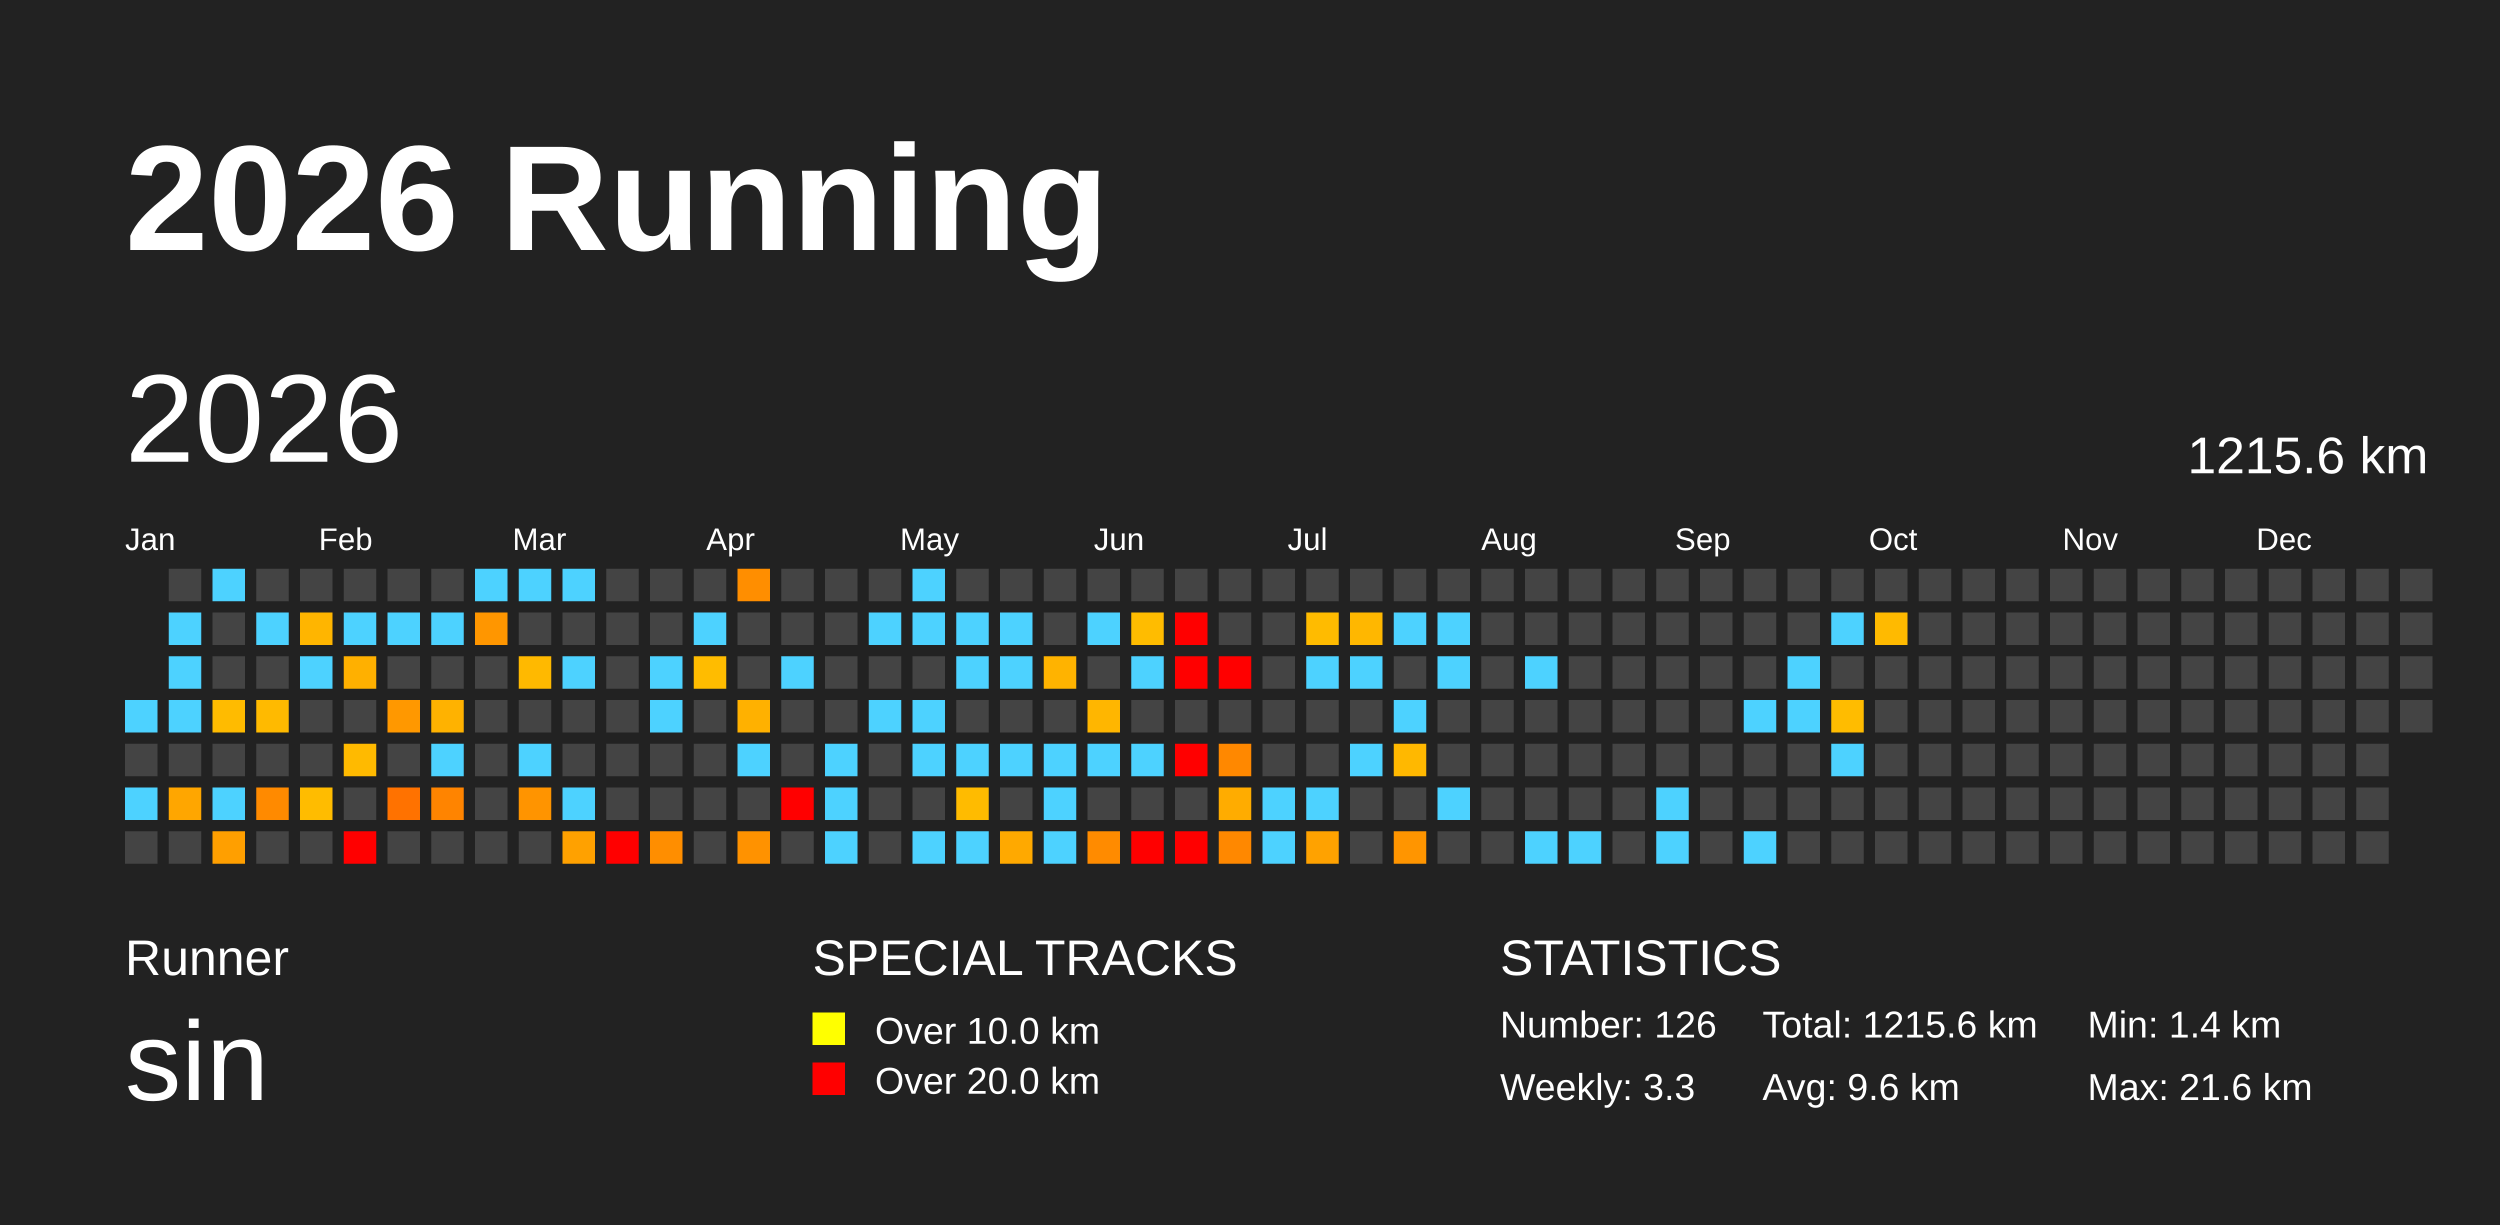
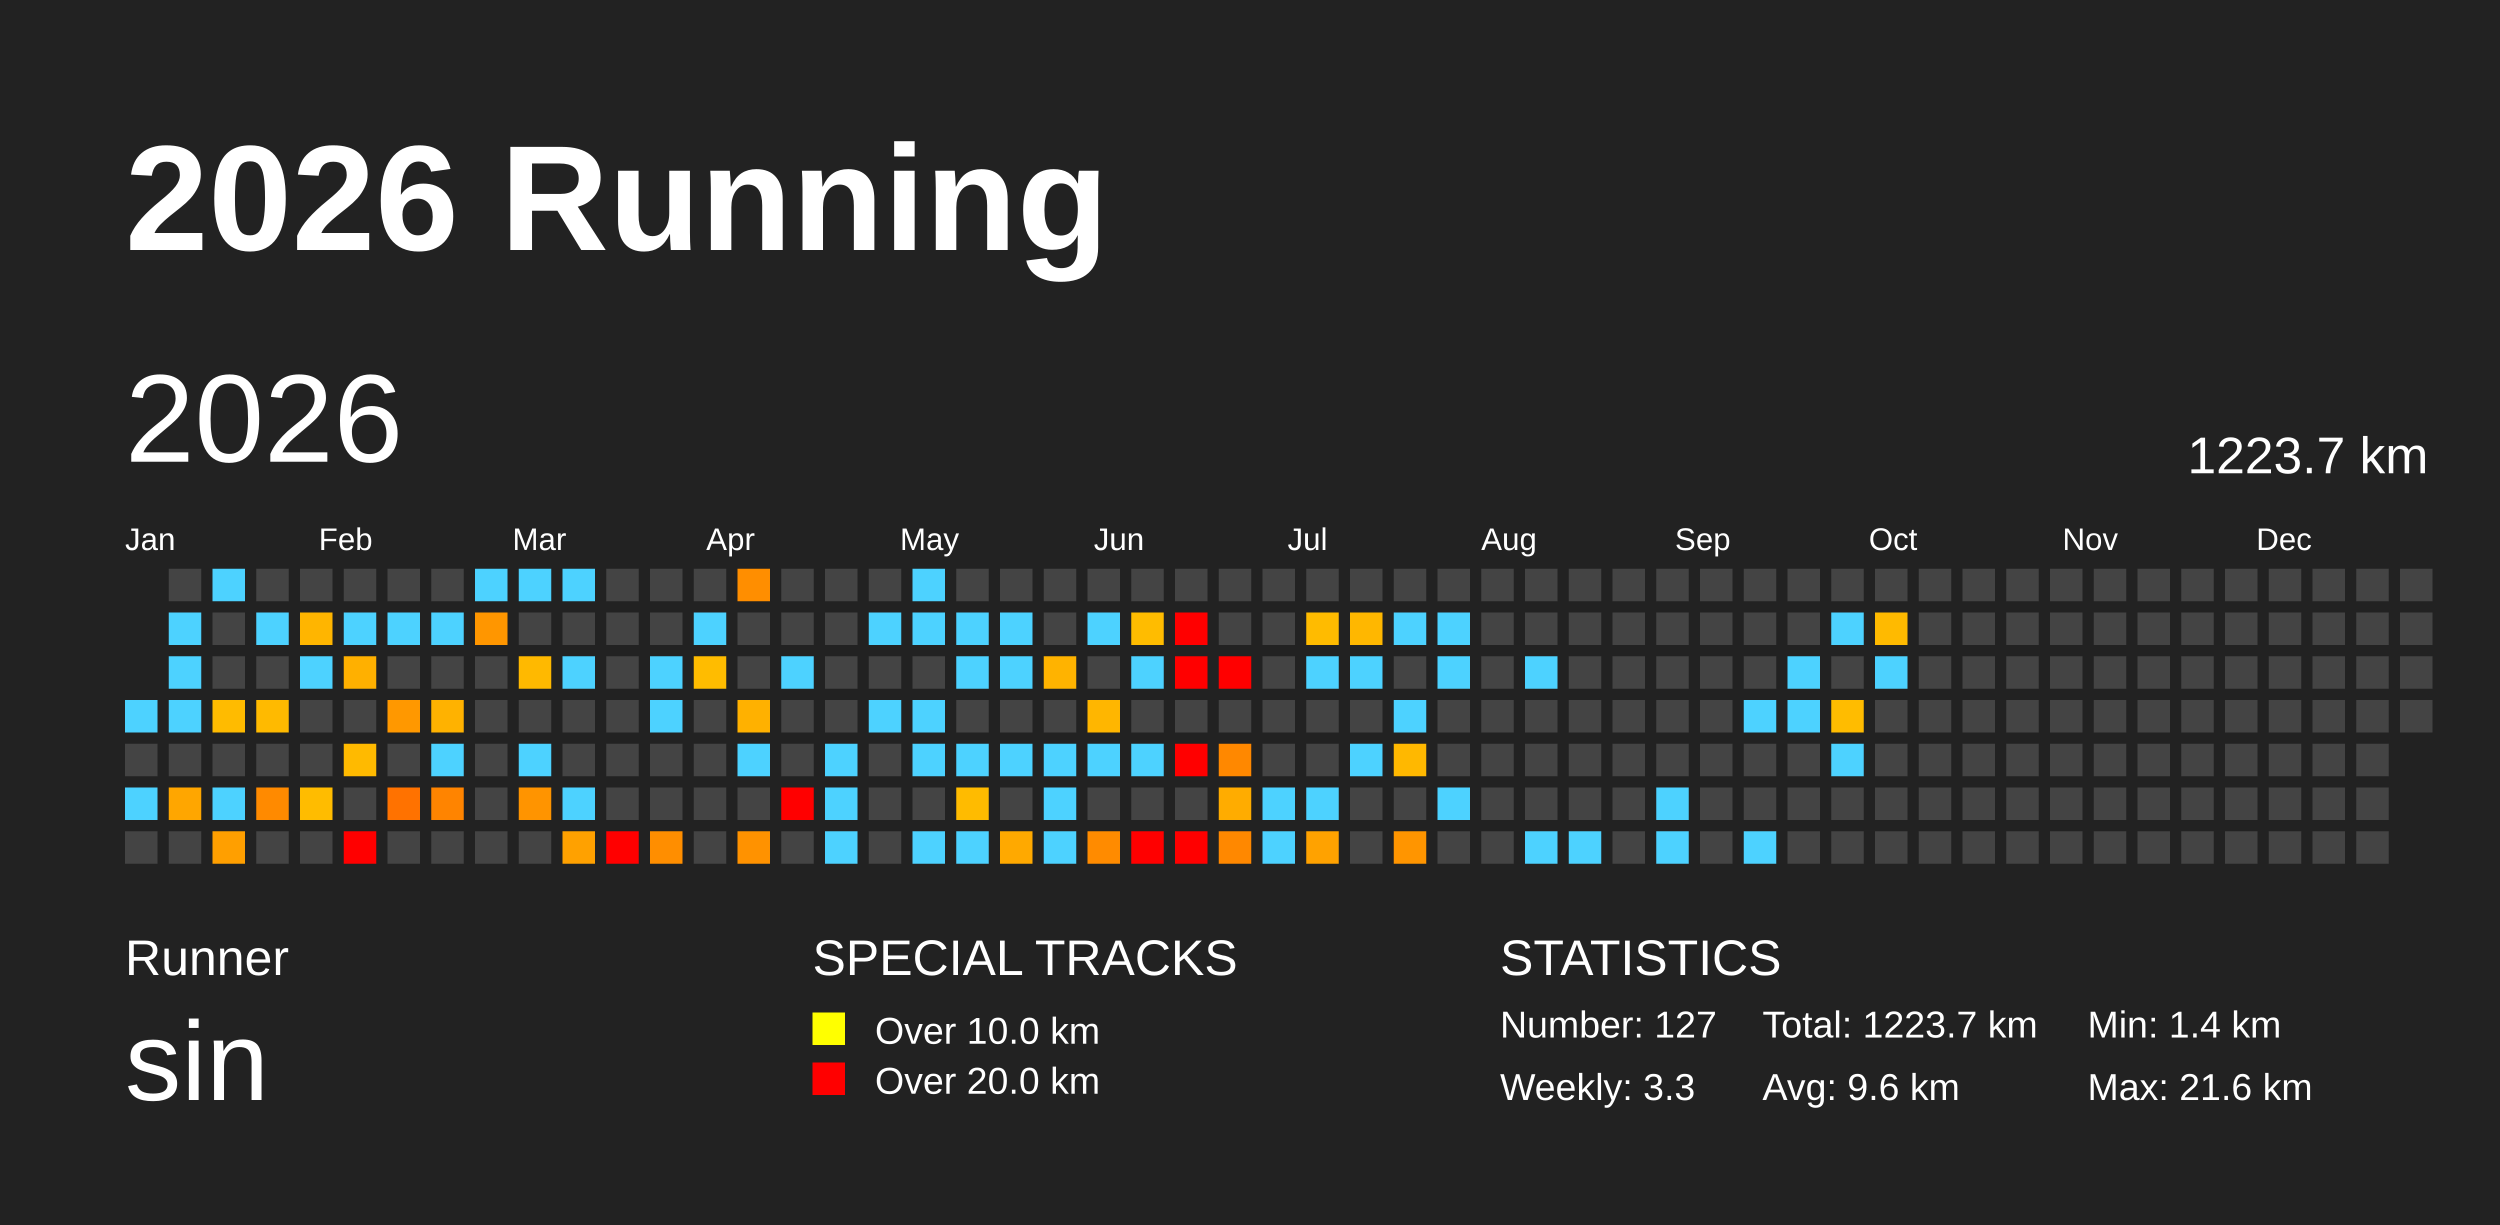
<svg xmlns="http://www.w3.org/2000/svg" baseProfile="full" height="98mm" version="1.1" viewBox="0,0,200,98" width="200mm">
  <defs />
  <rect fill="#222222" height="98" width="200" x="0" y="0" />
  <text fill="#FFFFFF" style="font-size:12px; font-family:Arial; font-weight:bold;" x="10" y="20">2026 Running</text>
  <text fill="#FFFFFF" style="font-size:4px; font-family:Arial" x="10" y="78">Runner</text>
  <text fill="#FFFFFF" style="font-size:9px; font-family:Arial" x="10" y="88">sin</text>
  <text fill="#FFFFFF" style="font-size:4px; font-family:Arial" x="65" y="78">SPECIAL TRACKS</text>
  <rect fill="yellow" height="2.6" width="2.6" x="65" y="81" />
  <text fill="#FFFFFF" style="font-size:3px; font-family:Arial" x="70" y="83.5">Over 10.0 km</text>
  <rect fill="red" height="2.6" width="2.6" x="65" y="85" />
  <text fill="#FFFFFF" style="font-size:3px; font-family:Arial" x="70" y="87.5">Over 20.0 km</text>
  <text fill="#FFFFFF" style="font-size:4px; font-family:Arial" x="120" y="78">STATISTICS</text>
-   <text fill="#FFFFFF" style="font-size:3px; font-family:Arial" x="120" y="83">Number: 126</text>
+   <text fill="#FFFFFF" style="font-size:3px; font-family:Arial" x="120" y="83">Number: 127</text>
  <text fill="#FFFFFF" style="font-size:3px; font-family:Arial" x="120" y="88">Weekly: 3.3</text>
-   <text fill="#FFFFFF" style="font-size:3px; font-family:Arial" x="141" y="83">Total: 1215.6 km</text>
+   <text fill="#FFFFFF" style="font-size:3px; font-family:Arial" x="141" y="83">Total: 1223.7 km</text>
  <text fill="#FFFFFF" style="font-size:3px; font-family:Arial" x="141" y="88">Avg: 9.6 km</text>
  <text fill="#FFFFFF" style="font-size:3px; font-family:Arial" x="167" y="83">Min: 1.4 km</text>
  <text fill="#FFFFFF" style="font-size:3px; font-family:Arial" x="167" y="88">Max: 21.6 km</text>
  <text dominant-baseline="hanging" fill="#FFFFFF" style="font-size:10.0px; font-family:Arial;" x="10" y="30">2026</text>
-   <text dominant-baseline="hanging" fill="#FFFFFF" style="font-size:4.125px; font-family:Arial;" x="175" y="35">1215.6 km</text>
+   <text dominant-baseline="hanging" fill="#FFFFFF" style="font-size:4.125px; font-family:Arial;" x="175" y="35">1223.7 km</text>
  <text fill="#FFFFFF" style="font-size:2.5px; font-family:Arial" x="10.0" y="44">Jan</text>
  <text fill="#FFFFFF" style="font-size:2.5px; font-family:Arial" x="25.5" y="44">Feb</text>
  <text fill="#FFFFFF" style="font-size:2.5px; font-family:Arial" x="41.0" y="44">Mar</text>
  <text fill="#FFFFFF" style="font-size:2.5px; font-family:Arial" x="56.5" y="44">Apr</text>
  <text fill="#FFFFFF" style="font-size:2.5px; font-family:Arial" x="72.0" y="44">May</text>
  <text fill="#FFFFFF" style="font-size:2.5px; font-family:Arial" x="87.5" y="44">Jun</text>
  <text fill="#FFFFFF" style="font-size:2.5px; font-family:Arial" x="103.0" y="44">Jul</text>
  <text fill="#FFFFFF" style="font-size:2.5px; font-family:Arial" x="118.5" y="44">Aug</text>
  <text fill="#FFFFFF" style="font-size:2.5px; font-family:Arial" x="134.0" y="44">Sep</text>
  <text fill="#FFFFFF" style="font-size:2.5px; font-family:Arial" x="149.5" y="44">Oct</text>
  <text fill="#FFFFFF" style="font-size:2.5px; font-family:Arial" x="165.0" y="44">Nov</text>
  <text fill="#FFFFFF" style="font-size:2.5px; font-family:Arial" x="180.5" y="44">Dec</text>
  <rect fill="#4dd2ff" height="2.6" width="2.6" x="10.0" y="56.0" />
  <rect fill="#444444" height="2.6" width="2.6" x="10.0" y="59.5" />
  <rect fill="#4dd2ff" height="2.6" width="2.6" x="10.0" y="63.0" />
  <rect fill="#444444" height="2.6" width="2.6" x="10.0" y="66.5" />
  <rect fill="#444444" height="2.6" width="2.6" x="13.5" y="45.5" />
  <rect fill="#4dd2ff" height="2.6" width="2.6" x="13.5" y="49.0" />
  <rect fill="#4dd2ff" height="2.6" width="2.6" x="13.5" y="52.5" />
  <rect fill="#4dd2ff" height="2.6" width="2.6" x="13.5" y="56.0" />
  <rect fill="#444444" height="2.6" width="2.6" x="13.5" y="59.5" />
  <rect fill="#ffa600" height="2.6" width="2.6" x="13.5" y="63.0" />
  <rect fill="#444444" height="2.6" width="2.6" x="13.5" y="66.5" />
  <rect fill="#4dd2ff" height="2.6" width="2.6" x="17.0" y="45.5" />
  <rect fill="#444444" height="2.6" width="2.6" x="17.0" y="49.0" />
  <rect fill="#444444" height="2.6" width="2.6" x="17.0" y="52.5" />
  <rect fill="#ffbb00" height="2.6" width="2.6" x="17.0" y="56.0" />
  <rect fill="#444444" height="2.6" width="2.6" x="17.0" y="59.5" />
  <rect fill="#4dd2ff" height="2.6" width="2.6" x="17.0" y="63.0" />
  <rect fill="#ff9f00" height="2.6" width="2.6" x="17.0" y="66.5" />
  <rect fill="#444444" height="2.6" width="2.6" x="20.5" y="45.5" />
  <rect fill="#4dd2ff" height="2.6" width="2.6" x="20.5" y="49.0" />
  <rect fill="#444444" height="2.6" width="2.6" x="20.5" y="52.5" />
  <rect fill="#ffba00" height="2.6" width="2.6" x="20.5" y="56.0" />
  <rect fill="#444444" height="2.6" width="2.6" x="20.5" y="59.5" />
  <rect fill="#ff8a00" height="2.6" width="2.6" x="20.5" y="63.0" />
  <rect fill="#444444" height="2.6" width="2.6" x="20.5" y="66.5" />
  <rect fill="#444444" height="2.6" width="2.6" x="24.0" y="45.5" />
  <rect fill="#ffb500" height="2.6" width="2.6" x="24.0" y="49.0" />
  <rect fill="#4dd2ff" height="2.6" width="2.6" x="24.0" y="52.5" />
  <rect fill="#444444" height="2.6" width="2.6" x="24.0" y="56.0" />
  <rect fill="#444444" height="2.6" width="2.6" x="24.0" y="59.5" />
  <rect fill="#ffbc00" height="2.6" width="2.6" x="24.0" y="63.0" />
  <rect fill="#444444" height="2.6" width="2.6" x="24.0" y="66.5" />
  <rect fill="#444444" height="2.6" width="2.6" x="27.5" y="45.5" />
  <rect fill="#4dd2ff" height="2.6" width="2.6" x="27.5" y="49.0" />
  <rect fill="#ffb000" height="2.6" width="2.6" x="27.5" y="52.5" />
  <rect fill="#444444" height="2.6" width="2.6" x="27.5" y="56.0" />
  <rect fill="#ffba00" height="2.6" width="2.6" x="27.5" y="59.5" />
  <rect fill="#444444" height="2.6" width="2.6" x="27.5" y="63.0" />
  <rect fill="red" height="2.6" width="2.6" x="27.5" y="66.5" />
  <rect fill="#444444" height="2.6" width="2.6" x="31.0" y="45.5" />
  <rect fill="#4dd2ff" height="2.6" width="2.6" x="31.0" y="49.0" />
  <rect fill="#444444" height="2.6" width="2.6" x="31.0" y="52.5" />
  <rect fill="#ff9800" height="2.6" width="2.6" x="31.0" y="56.0" />
  <rect fill="#444444" height="2.6" width="2.6" x="31.0" y="59.5" />
  <rect fill="#ff7200" height="2.6" width="2.6" x="31.0" y="63.0" />
  <rect fill="#444444" height="2.6" width="2.6" x="31.0" y="66.5" />
  <rect fill="#444444" height="2.6" width="2.6" x="34.5" y="45.5" />
  <rect fill="#4dd2ff" height="2.6" width="2.6" x="34.5" y="49.0" />
  <rect fill="#444444" height="2.6" width="2.6" x="34.5" y="52.5" />
  <rect fill="#ffb200" height="2.6" width="2.6" x="34.5" y="56.0" />
  <rect fill="#4dd2ff" height="2.6" width="2.6" x="34.5" y="59.5" />
  <rect fill="#ff8400" height="2.6" width="2.6" x="34.5" y="63.0" />
  <rect fill="#444444" height="2.6" width="2.6" x="34.5" y="66.5" />
  <rect fill="#4dd2ff" height="2.6" width="2.6" x="38.0" y="45.5" />
  <rect fill="#ff9600" height="2.6" width="2.6" x="38.0" y="49.0" />
  <rect fill="#444444" height="2.6" width="2.6" x="38.0" y="52.5" />
  <rect fill="#444444" height="2.6" width="2.6" x="38.0" y="56.0" />
  <rect fill="#444444" height="2.6" width="2.6" x="38.0" y="59.5" />
  <rect fill="#444444" height="2.6" width="2.6" x="38.0" y="63.0" />
  <rect fill="#444444" height="2.6" width="2.6" x="38.0" y="66.5" />
  <rect fill="#4dd2ff" height="2.6" width="2.6" x="41.5" y="45.5" />
  <rect fill="#444444" height="2.6" width="2.6" x="41.5" y="49.0" />
  <rect fill="#ffb900" height="2.6" width="2.6" x="41.5" y="52.5" />
  <rect fill="#444444" height="2.6" width="2.6" x="41.5" y="56.0" />
  <rect fill="#4dd2ff" height="2.6" width="2.6" x="41.5" y="59.5" />
  <rect fill="#ff9400" height="2.6" width="2.6" x="41.5" y="63.0" />
  <rect fill="#444444" height="2.6" width="2.6" x="41.5" y="66.5" />
  <rect fill="#4dd2ff" height="2.6" width="2.6" x="45.0" y="45.5" />
  <rect fill="#444444" height="2.6" width="2.6" x="45.0" y="49.0" />
  <rect fill="#4dd2ff" height="2.6" width="2.6" x="45.0" y="52.5" />
  <rect fill="#444444" height="2.6" width="2.6" x="45.0" y="56.0" />
  <rect fill="#444444" height="2.6" width="2.6" x="45.0" y="59.5" />
  <rect fill="#4dd2ff" height="2.6" width="2.6" x="45.0" y="63.0" />
  <rect fill="#ffa100" height="2.6" width="2.6" x="45.0" y="66.5" />
  <rect fill="#444444" height="2.6" width="2.6" x="48.5" y="45.5" />
  <rect fill="#444444" height="2.6" width="2.6" x="48.5" y="49.0" />
  <rect fill="#444444" height="2.6" width="2.6" x="48.5" y="52.5" />
  <rect fill="#444444" height="2.6" width="2.6" x="48.5" y="56.0" />
  <rect fill="#444444" height="2.6" width="2.6" x="48.5" y="59.5" />
  <rect fill="#444444" height="2.6" width="2.6" x="48.5" y="63.0" />
  <rect fill="red" height="2.6" width="2.6" x="48.5" y="66.5" />
  <rect fill="#444444" height="2.6" width="2.6" x="52.0" y="45.5" />
  <rect fill="#444444" height="2.6" width="2.6" x="52.0" y="49.0" />
  <rect fill="#4dd2ff" height="2.6" width="2.6" x="52.0" y="52.5" />
  <rect fill="#4dd2ff" height="2.6" width="2.6" x="52.0" y="56.0" />
  <rect fill="#444444" height="2.6" width="2.6" x="52.0" y="59.5" />
  <rect fill="#444444" height="2.6" width="2.6" x="52.0" y="63.0" />
  <rect fill="#ff8e00" height="2.6" width="2.6" x="52.0" y="66.5" />
  <rect fill="#444444" height="2.6" width="2.6" x="55.5" y="45.5" />
  <rect fill="#4dd2ff" height="2.6" width="2.6" x="55.5" y="49.0" />
  <rect fill="#ffbc00" height="2.6" width="2.6" x="55.5" y="52.5" />
  <rect fill="#444444" height="2.6" width="2.6" x="55.5" y="56.0" />
  <rect fill="#444444" height="2.6" width="2.6" x="55.5" y="59.5" />
  <rect fill="#444444" height="2.6" width="2.6" x="55.5" y="63.0" />
  <rect fill="#444444" height="2.6" width="2.6" x="55.5" y="66.5" />
  <rect fill="#ff8e00" height="2.6" width="2.6" x="59.0" y="45.5" />
  <rect fill="#444444" height="2.6" width="2.6" x="59.0" y="49.0" />
  <rect fill="#444444" height="2.6" width="2.6" x="59.0" y="52.5" />
  <rect fill="#ffb100" height="2.6" width="2.6" x="59.0" y="56.0" />
  <rect fill="#4dd2ff" height="2.6" width="2.6" x="59.0" y="59.5" />
  <rect fill="#444444" height="2.6" width="2.6" x="59.0" y="63.0" />
  <rect fill="#ff9200" height="2.6" width="2.6" x="59.0" y="66.5" />
  <rect fill="#444444" height="2.6" width="2.6" x="62.5" y="45.5" />
  <rect fill="#444444" height="2.6" width="2.6" x="62.5" y="49.0" />
  <rect fill="#4dd2ff" height="2.6" width="2.6" x="62.5" y="52.5" />
  <rect fill="#444444" height="2.6" width="2.6" x="62.5" y="56.0" />
  <rect fill="#444444" height="2.6" width="2.6" x="62.5" y="59.5" />
  <rect fill="red" height="2.6" width="2.6" x="62.5" y="63.0" />
  <rect fill="#444444" height="2.6" width="2.6" x="62.5" y="66.5" />
  <rect fill="#444444" height="2.6" width="2.6" x="66.0" y="45.5" />
  <rect fill="#444444" height="2.6" width="2.6" x="66.0" y="49.0" />
  <rect fill="#444444" height="2.6" width="2.6" x="66.0" y="52.5" />
  <rect fill="#444444" height="2.6" width="2.6" x="66.0" y="56.0" />
  <rect fill="#4dd2ff" height="2.6" width="2.6" x="66.0" y="59.5" />
  <rect fill="#4dd2ff" height="2.6" width="2.6" x="66.0" y="63.0" />
  <rect fill="#4dd2ff" height="2.6" width="2.6" x="66.0" y="66.5" />
  <rect fill="#444444" height="2.6" width="2.6" x="69.5" y="45.5" />
  <rect fill="#4dd2ff" height="2.6" width="2.6" x="69.5" y="49.0" />
  <rect fill="#444444" height="2.6" width="2.6" x="69.5" y="52.5" />
  <rect fill="#4dd2ff" height="2.6" width="2.6" x="69.5" y="56.0" />
  <rect fill="#444444" height="2.6" width="2.6" x="69.5" y="59.5" />
  <rect fill="#444444" height="2.6" width="2.6" x="69.5" y="63.0" />
  <rect fill="#444444" height="2.6" width="2.6" x="69.5" y="66.5" />
  <rect fill="#4dd2ff" height="2.6" width="2.6" x="73.0" y="45.5" />
  <rect fill="#4dd2ff" height="2.6" width="2.6" x="73.0" y="49.0" />
  <rect fill="#444444" height="2.6" width="2.6" x="73.0" y="52.5" />
  <rect fill="#4dd2ff" height="2.6" width="2.6" x="73.0" y="56.0" />
  <rect fill="#4dd2ff" height="2.6" width="2.6" x="73.0" y="59.5" />
  <rect fill="#444444" height="2.6" width="2.6" x="73.0" y="63.0" />
  <rect fill="#4dd2ff" height="2.6" width="2.6" x="73.0" y="66.5" />
  <rect fill="#444444" height="2.6" width="2.6" x="76.5" y="45.5" />
  <rect fill="#4dd2ff" height="2.6" width="2.6" x="76.5" y="49.0" />
  <rect fill="#4dd2ff" height="2.6" width="2.6" x="76.5" y="52.5" />
  <rect fill="#444444" height="2.6" width="2.6" x="76.5" y="56.0" />
  <rect fill="#4dd2ff" height="2.6" width="2.6" x="76.5" y="59.5" />
  <rect fill="#ffbb00" height="2.6" width="2.6" x="76.5" y="63.0" />
  <rect fill="#4dd2ff" height="2.6" width="2.6" x="76.5" y="66.5" />
  <rect fill="#444444" height="2.6" width="2.6" x="80.0" y="45.5" />
  <rect fill="#4dd2ff" height="2.6" width="2.6" x="80.0" y="49.0" />
  <rect fill="#4dd2ff" height="2.6" width="2.6" x="80.0" y="52.5" />
  <rect fill="#444444" height="2.6" width="2.6" x="80.0" y="56.0" />
  <rect fill="#4dd2ff" height="2.6" width="2.6" x="80.0" y="59.5" />
  <rect fill="#444444" height="2.6" width="2.6" x="80.0" y="63.0" />
  <rect fill="#ffa900" height="2.6" width="2.6" x="80.0" y="66.5" />
  <rect fill="#444444" height="2.6" width="2.6" x="83.5" y="45.5" />
  <rect fill="#444444" height="2.6" width="2.6" x="83.5" y="49.0" />
  <rect fill="#ffb300" height="2.6" width="2.6" x="83.5" y="52.5" />
  <rect fill="#444444" height="2.6" width="2.6" x="83.5" y="56.0" />
  <rect fill="#4dd2ff" height="2.6" width="2.6" x="83.5" y="59.5" />
  <rect fill="#4dd2ff" height="2.6" width="2.6" x="83.5" y="63.0" />
  <rect fill="#4dd2ff" height="2.6" width="2.6" x="83.5" y="66.5" />
  <rect fill="#444444" height="2.6" width="2.6" x="87.0" y="45.5" />
  <rect fill="#4dd2ff" height="2.6" width="2.6" x="87.0" y="49.0" />
  <rect fill="#444444" height="2.6" width="2.6" x="87.0" y="52.5" />
  <rect fill="#ffb600" height="2.6" width="2.6" x="87.0" y="56.0" />
  <rect fill="#4dd2ff" height="2.6" width="2.6" x="87.0" y="59.5" />
  <rect fill="#444444" height="2.6" width="2.6" x="87.0" y="63.0" />
  <rect fill="#ff8b00" height="2.6" width="2.6" x="87.0" y="66.5" />
  <rect fill="#444444" height="2.6" width="2.6" x="90.5" y="45.5" />
  <rect fill="#ffbc00" height="2.6" width="2.6" x="90.5" y="49.0" />
  <rect fill="#4dd2ff" height="2.6" width="2.6" x="90.5" y="52.5" />
  <rect fill="#444444" height="2.6" width="2.6" x="90.5" y="56.0" />
  <rect fill="#4dd2ff" height="2.6" width="2.6" x="90.5" y="59.5" />
  <rect fill="#444444" height="2.6" width="2.6" x="90.5" y="63.0" />
  <rect fill="red" height="2.6" width="2.6" x="90.5" y="66.5" />
  <rect fill="#444444" height="2.6" width="2.6" x="94.0" y="45.5" />
  <rect fill="red" height="2.6" width="2.6" x="94.0" y="49.0" />
  <rect fill="red" height="2.6" width="2.6" x="94.0" y="52.5" />
  <rect fill="#444444" height="2.6" width="2.6" x="94.0" y="56.0" />
  <rect fill="red" height="2.6" width="2.6" x="94.0" y="59.5" />
  <rect fill="#444444" height="2.6" width="2.6" x="94.0" y="63.0" />
  <rect fill="red" height="2.6" width="2.6" x="94.0" y="66.5" />
  <rect fill="#444444" height="2.6" width="2.6" x="97.5" y="45.5" />
  <rect fill="#444444" height="2.6" width="2.6" x="97.5" y="49.0" />
  <rect fill="red" height="2.6" width="2.6" x="97.5" y="52.5" />
  <rect fill="#444444" height="2.6" width="2.6" x="97.5" y="56.0" />
  <rect fill="#ff8800" height="2.6" width="2.6" x="97.5" y="59.5" />
  <rect fill="#ffac00" height="2.6" width="2.6" x="97.5" y="63.0" />
  <rect fill="#ff8800" height="2.6" width="2.6" x="97.5" y="66.5" />
  <rect fill="#444444" height="2.6" width="2.6" x="101.0" y="45.5" />
  <rect fill="#444444" height="2.6" width="2.6" x="101.0" y="49.0" />
  <rect fill="#444444" height="2.6" width="2.6" x="101.0" y="52.5" />
  <rect fill="#444444" height="2.6" width="2.6" x="101.0" y="56.0" />
  <rect fill="#444444" height="2.6" width="2.6" x="101.0" y="59.5" />
  <rect fill="#4dd2ff" height="2.6" width="2.6" x="101.0" y="63.0" />
  <rect fill="#4dd2ff" height="2.6" width="2.6" x="101.0" y="66.5" />
  <rect fill="#444444" height="2.6" width="2.6" x="104.5" y="45.5" />
  <rect fill="#ffbb00" height="2.6" width="2.6" x="104.5" y="49.0" />
  <rect fill="#4dd2ff" height="2.6" width="2.6" x="104.5" y="52.5" />
  <rect fill="#444444" height="2.6" width="2.6" x="104.5" y="56.0" />
  <rect fill="#444444" height="2.6" width="2.6" x="104.5" y="59.5" />
  <rect fill="#4dd2ff" height="2.6" width="2.6" x="104.5" y="63.0" />
  <rect fill="#ffa200" height="2.6" width="2.6" x="104.5" y="66.5" />
  <rect fill="#444444" height="2.6" width="2.6" x="108.0" y="45.5" />
  <rect fill="#ffb700" height="2.6" width="2.6" x="108.0" y="49.0" />
  <rect fill="#4dd2ff" height="2.6" width="2.6" x="108.0" y="52.5" />
  <rect fill="#444444" height="2.6" width="2.6" x="108.0" y="56.0" />
  <rect fill="#4dd2ff" height="2.6" width="2.6" x="108.0" y="59.5" />
  <rect fill="#444444" height="2.6" width="2.6" x="108.0" y="63.0" />
  <rect fill="#444444" height="2.6" width="2.6" x="108.0" y="66.5" />
  <rect fill="#444444" height="2.6" width="2.6" x="111.5" y="45.5" />
  <rect fill="#4dd2ff" height="2.6" width="2.6" x="111.5" y="49.0" />
  <rect fill="#444444" height="2.6" width="2.6" x="111.5" y="52.5" />
  <rect fill="#4dd2ff" height="2.6" width="2.6" x="111.5" y="56.0" />
  <rect fill="#ffb800" height="2.6" width="2.6" x="111.5" y="59.5" />
  <rect fill="#444444" height="2.6" width="2.6" x="111.5" y="63.0" />
  <rect fill="#ff9500" height="2.6" width="2.6" x="111.5" y="66.5" />
  <rect fill="#444444" height="2.6" width="2.6" x="115.0" y="45.5" />
  <rect fill="#4dd2ff" height="2.6" width="2.6" x="115.0" y="49.0" />
  <rect fill="#4dd2ff" height="2.6" width="2.6" x="115.0" y="52.5" />
  <rect fill="#444444" height="2.6" width="2.6" x="115.0" y="56.0" />
  <rect fill="#444444" height="2.6" width="2.6" x="115.0" y="59.5" />
  <rect fill="#4dd2ff" height="2.6" width="2.6" x="115.0" y="63.0" />
  <rect fill="#444444" height="2.6" width="2.6" x="115.0" y="66.5" />
  <rect fill="#444444" height="2.6" width="2.6" x="118.5" y="45.5" />
  <rect fill="#444444" height="2.6" width="2.6" x="118.5" y="49.0" />
  <rect fill="#444444" height="2.6" width="2.6" x="118.5" y="52.5" />
  <rect fill="#444444" height="2.6" width="2.6" x="118.5" y="56.0" />
  <rect fill="#444444" height="2.6" width="2.6" x="118.5" y="59.5" />
  <rect fill="#444444" height="2.6" width="2.6" x="118.5" y="63.0" />
  <rect fill="#444444" height="2.6" width="2.6" x="118.5" y="66.5" />
  <rect fill="#444444" height="2.6" width="2.6" x="122.0" y="45.5" />
  <rect fill="#444444" height="2.6" width="2.6" x="122.0" y="49.0" />
  <rect fill="#4dd2ff" height="2.6" width="2.6" x="122.0" y="52.5" />
  <rect fill="#444444" height="2.6" width="2.6" x="122.0" y="56.0" />
  <rect fill="#444444" height="2.6" width="2.6" x="122.0" y="59.5" />
  <rect fill="#444444" height="2.6" width="2.6" x="122.0" y="63.0" />
  <rect fill="#4dd2ff" height="2.6" width="2.6" x="122.0" y="66.5" />
  <rect fill="#444444" height="2.6" width="2.6" x="125.5" y="45.5" />
  <rect fill="#444444" height="2.6" width="2.6" x="125.5" y="49.0" />
  <rect fill="#444444" height="2.6" width="2.6" x="125.5" y="52.5" />
  <rect fill="#444444" height="2.6" width="2.6" x="125.5" y="56.0" />
  <rect fill="#444444" height="2.6" width="2.6" x="125.5" y="59.5" />
  <rect fill="#444444" height="2.6" width="2.6" x="125.5" y="63.0" />
  <rect fill="#4dd2ff" height="2.6" width="2.6" x="125.5" y="66.5" />
  <rect fill="#444444" height="2.6" width="2.6" x="129.0" y="45.5" />
  <rect fill="#444444" height="2.6" width="2.6" x="129.0" y="49.0" />
  <rect fill="#444444" height="2.6" width="2.6" x="129.0" y="52.5" />
  <rect fill="#444444" height="2.6" width="2.6" x="129.0" y="56.0" />
  <rect fill="#444444" height="2.6" width="2.6" x="129.0" y="59.5" />
  <rect fill="#444444" height="2.6" width="2.6" x="129.0" y="63.0" />
  <rect fill="#444444" height="2.6" width="2.6" x="129.0" y="66.5" />
  <rect fill="#444444" height="2.6" width="2.6" x="132.5" y="45.5" />
  <rect fill="#444444" height="2.6" width="2.6" x="132.5" y="49.0" />
  <rect fill="#444444" height="2.6" width="2.6" x="132.5" y="52.5" />
  <rect fill="#444444" height="2.6" width="2.6" x="132.5" y="56.0" />
  <rect fill="#444444" height="2.6" width="2.6" x="132.5" y="59.5" />
  <rect fill="#4dd2ff" height="2.6" width="2.6" x="132.5" y="63.0" />
  <rect fill="#4dd2ff" height="2.6" width="2.6" x="132.5" y="66.5" />
  <rect fill="#444444" height="2.6" width="2.6" x="136.0" y="45.5" />
  <rect fill="#444444" height="2.6" width="2.6" x="136.0" y="49.0" />
  <rect fill="#444444" height="2.6" width="2.6" x="136.0" y="52.5" />
  <rect fill="#444444" height="2.6" width="2.6" x="136.0" y="56.0" />
  <rect fill="#444444" height="2.6" width="2.6" x="136.0" y="59.5" />
  <rect fill="#444444" height="2.6" width="2.6" x="136.0" y="63.0" />
  <rect fill="#444444" height="2.6" width="2.6" x="136.0" y="66.5" />
  <rect fill="#444444" height="2.6" width="2.6" x="139.5" y="45.5" />
  <rect fill="#444444" height="2.6" width="2.6" x="139.5" y="49.0" />
  <rect fill="#444444" height="2.6" width="2.6" x="139.5" y="52.5" />
  <rect fill="#4dd2ff" height="2.6" width="2.6" x="139.5" y="56.0" />
  <rect fill="#444444" height="2.6" width="2.6" x="139.5" y="59.5" />
  <rect fill="#444444" height="2.6" width="2.6" x="139.5" y="63.0" />
  <rect fill="#4dd2ff" height="2.6" width="2.6" x="139.5" y="66.5" />
  <rect fill="#444444" height="2.6" width="2.6" x="143.0" y="45.5" />
  <rect fill="#444444" height="2.6" width="2.6" x="143.0" y="49.0" />
  <rect fill="#4dd2ff" height="2.6" width="2.6" x="143.0" y="52.5" />
  <rect fill="#4dd2ff" height="2.6" width="2.6" x="143.0" y="56.0" />
  <rect fill="#444444" height="2.6" width="2.6" x="143.0" y="59.5" />
  <rect fill="#444444" height="2.6" width="2.6" x="143.0" y="63.0" />
  <rect fill="#444444" height="2.6" width="2.6" x="143.0" y="66.5" />
  <rect fill="#444444" height="2.6" width="2.6" x="146.5" y="45.5" />
  <rect fill="#4dd2ff" height="2.6" width="2.6" x="146.5" y="49.0" />
  <rect fill="#444444" height="2.6" width="2.6" x="146.5" y="52.5" />
  <rect fill="#ffbc00" height="2.6" width="2.6" x="146.5" y="56.0" />
  <rect fill="#4dd2ff" height="2.6" width="2.6" x="146.5" y="59.5" />
  <rect fill="#444444" height="2.6" width="2.6" x="146.5" y="63.0" />
  <rect fill="#444444" height="2.6" width="2.6" x="146.5" y="66.5" />
  <rect fill="#444444" height="2.6" width="2.6" x="150.0" y="45.5" />
  <rect fill="#ffba00" height="2.6" width="2.6" x="150.0" y="49.0" />
-   <rect fill="#444444" height="2.6" width="2.6" x="150.0" y="52.5" />
+   <rect fill="#4dd2ff" height="2.6" width="2.6" x="150.0" y="52.5" />
  <rect fill="#444444" height="2.6" width="2.6" x="150.0" y="56.0" />
  <rect fill="#444444" height="2.6" width="2.6" x="150.0" y="59.5" />
  <rect fill="#444444" height="2.6" width="2.6" x="150.0" y="63.0" />
  <rect fill="#444444" height="2.6" width="2.6" x="150.0" y="66.5" />
  <rect fill="#444444" height="2.6" width="2.6" x="153.5" y="45.5" />
  <rect fill="#444444" height="2.6" width="2.6" x="153.5" y="49.0" />
  <rect fill="#444444" height="2.6" width="2.6" x="153.5" y="52.5" />
  <rect fill="#444444" height="2.6" width="2.6" x="153.5" y="56.0" />
  <rect fill="#444444" height="2.6" width="2.6" x="153.5" y="59.5" />
  <rect fill="#444444" height="2.6" width="2.6" x="153.5" y="63.0" />
  <rect fill="#444444" height="2.6" width="2.6" x="153.5" y="66.5" />
  <rect fill="#444444" height="2.6" width="2.6" x="157.0" y="45.5" />
  <rect fill="#444444" height="2.6" width="2.6" x="157.0" y="49.0" />
  <rect fill="#444444" height="2.6" width="2.6" x="157.0" y="52.5" />
  <rect fill="#444444" height="2.6" width="2.6" x="157.0" y="56.0" />
  <rect fill="#444444" height="2.6" width="2.6" x="157.0" y="59.5" />
  <rect fill="#444444" height="2.6" width="2.6" x="157.0" y="63.0" />
  <rect fill="#444444" height="2.6" width="2.6" x="157.0" y="66.5" />
  <rect fill="#444444" height="2.6" width="2.6" x="160.5" y="45.5" />
  <rect fill="#444444" height="2.6" width="2.6" x="160.5" y="49.0" />
  <rect fill="#444444" height="2.6" width="2.6" x="160.5" y="52.5" />
  <rect fill="#444444" height="2.6" width="2.6" x="160.5" y="56.0" />
  <rect fill="#444444" height="2.6" width="2.6" x="160.5" y="59.5" />
  <rect fill="#444444" height="2.6" width="2.6" x="160.5" y="63.0" />
  <rect fill="#444444" height="2.6" width="2.6" x="160.5" y="66.5" />
  <rect fill="#444444" height="2.6" width="2.6" x="164.0" y="45.5" />
  <rect fill="#444444" height="2.6" width="2.6" x="164.0" y="49.0" />
  <rect fill="#444444" height="2.6" width="2.6" x="164.0" y="52.5" />
  <rect fill="#444444" height="2.6" width="2.6" x="164.0" y="56.0" />
  <rect fill="#444444" height="2.6" width="2.6" x="164.0" y="59.5" />
  <rect fill="#444444" height="2.6" width="2.6" x="164.0" y="63.0" />
  <rect fill="#444444" height="2.6" width="2.6" x="164.0" y="66.5" />
  <rect fill="#444444" height="2.6" width="2.6" x="167.5" y="45.5" />
  <rect fill="#444444" height="2.6" width="2.6" x="167.5" y="49.0" />
  <rect fill="#444444" height="2.6" width="2.6" x="167.5" y="52.5" />
  <rect fill="#444444" height="2.6" width="2.6" x="167.5" y="56.0" />
  <rect fill="#444444" height="2.6" width="2.6" x="167.5" y="59.5" />
  <rect fill="#444444" height="2.6" width="2.6" x="167.5" y="63.0" />
  <rect fill="#444444" height="2.6" width="2.6" x="167.5" y="66.5" />
  <rect fill="#444444" height="2.6" width="2.6" x="171.0" y="45.5" />
  <rect fill="#444444" height="2.6" width="2.6" x="171.0" y="49.0" />
  <rect fill="#444444" height="2.6" width="2.6" x="171.0" y="52.5" />
  <rect fill="#444444" height="2.6" width="2.6" x="171.0" y="56.0" />
  <rect fill="#444444" height="2.6" width="2.6" x="171.0" y="59.5" />
  <rect fill="#444444" height="2.6" width="2.6" x="171.0" y="63.0" />
  <rect fill="#444444" height="2.6" width="2.6" x="171.0" y="66.5" />
  <rect fill="#444444" height="2.6" width="2.6" x="174.5" y="45.5" />
  <rect fill="#444444" height="2.6" width="2.6" x="174.5" y="49.0" />
  <rect fill="#444444" height="2.6" width="2.6" x="174.5" y="52.5" />
  <rect fill="#444444" height="2.6" width="2.6" x="174.5" y="56.0" />
  <rect fill="#444444" height="2.6" width="2.6" x="174.5" y="59.5" />
  <rect fill="#444444" height="2.6" width="2.6" x="174.5" y="63.0" />
  <rect fill="#444444" height="2.6" width="2.6" x="174.5" y="66.5" />
  <rect fill="#444444" height="2.6" width="2.6" x="178.0" y="45.5" />
  <rect fill="#444444" height="2.6" width="2.6" x="178.0" y="49.0" />
  <rect fill="#444444" height="2.6" width="2.6" x="178.0" y="52.5" />
  <rect fill="#444444" height="2.6" width="2.6" x="178.0" y="56.0" />
  <rect fill="#444444" height="2.6" width="2.6" x="178.0" y="59.5" />
  <rect fill="#444444" height="2.6" width="2.6" x="178.0" y="63.0" />
  <rect fill="#444444" height="2.6" width="2.6" x="178.0" y="66.5" />
  <rect fill="#444444" height="2.6" width="2.6" x="181.5" y="45.5" />
  <rect fill="#444444" height="2.6" width="2.6" x="181.5" y="49.0" />
  <rect fill="#444444" height="2.6" width="2.6" x="181.5" y="52.5" />
  <rect fill="#444444" height="2.6" width="2.6" x="181.5" y="56.0" />
  <rect fill="#444444" height="2.6" width="2.6" x="181.5" y="59.5" />
  <rect fill="#444444" height="2.6" width="2.6" x="181.5" y="63.0" />
  <rect fill="#444444" height="2.6" width="2.6" x="181.5" y="66.5" />
  <rect fill="#444444" height="2.6" width="2.6" x="185.0" y="45.5" />
  <rect fill="#444444" height="2.6" width="2.6" x="185.0" y="49.0" />
  <rect fill="#444444" height="2.6" width="2.6" x="185.0" y="52.5" />
  <rect fill="#444444" height="2.6" width="2.6" x="185.0" y="56.0" />
  <rect fill="#444444" height="2.6" width="2.6" x="185.0" y="59.5" />
  <rect fill="#444444" height="2.6" width="2.6" x="185.0" y="63.0" />
  <rect fill="#444444" height="2.6" width="2.6" x="185.0" y="66.5" />
  <rect fill="#444444" height="2.6" width="2.6" x="188.5" y="45.5" />
  <rect fill="#444444" height="2.6" width="2.6" x="188.5" y="49.0" />
  <rect fill="#444444" height="2.6" width="2.6" x="188.5" y="52.5" />
  <rect fill="#444444" height="2.6" width="2.6" x="188.5" y="56.0" />
  <rect fill="#444444" height="2.6" width="2.6" x="188.5" y="59.5" />
  <rect fill="#444444" height="2.6" width="2.6" x="188.5" y="63.0" />
  <rect fill="#444444" height="2.6" width="2.6" x="188.5" y="66.5" />
  <rect fill="#444444" height="2.6" width="2.6" x="192.0" y="45.5" />
  <rect fill="#444444" height="2.6" width="2.6" x="192.0" y="49.0" />
  <rect fill="#444444" height="2.6" width="2.6" x="192.0" y="52.5" />
  <rect fill="#444444" height="2.6" width="2.6" x="192.0" y="56.0" />
</svg>
